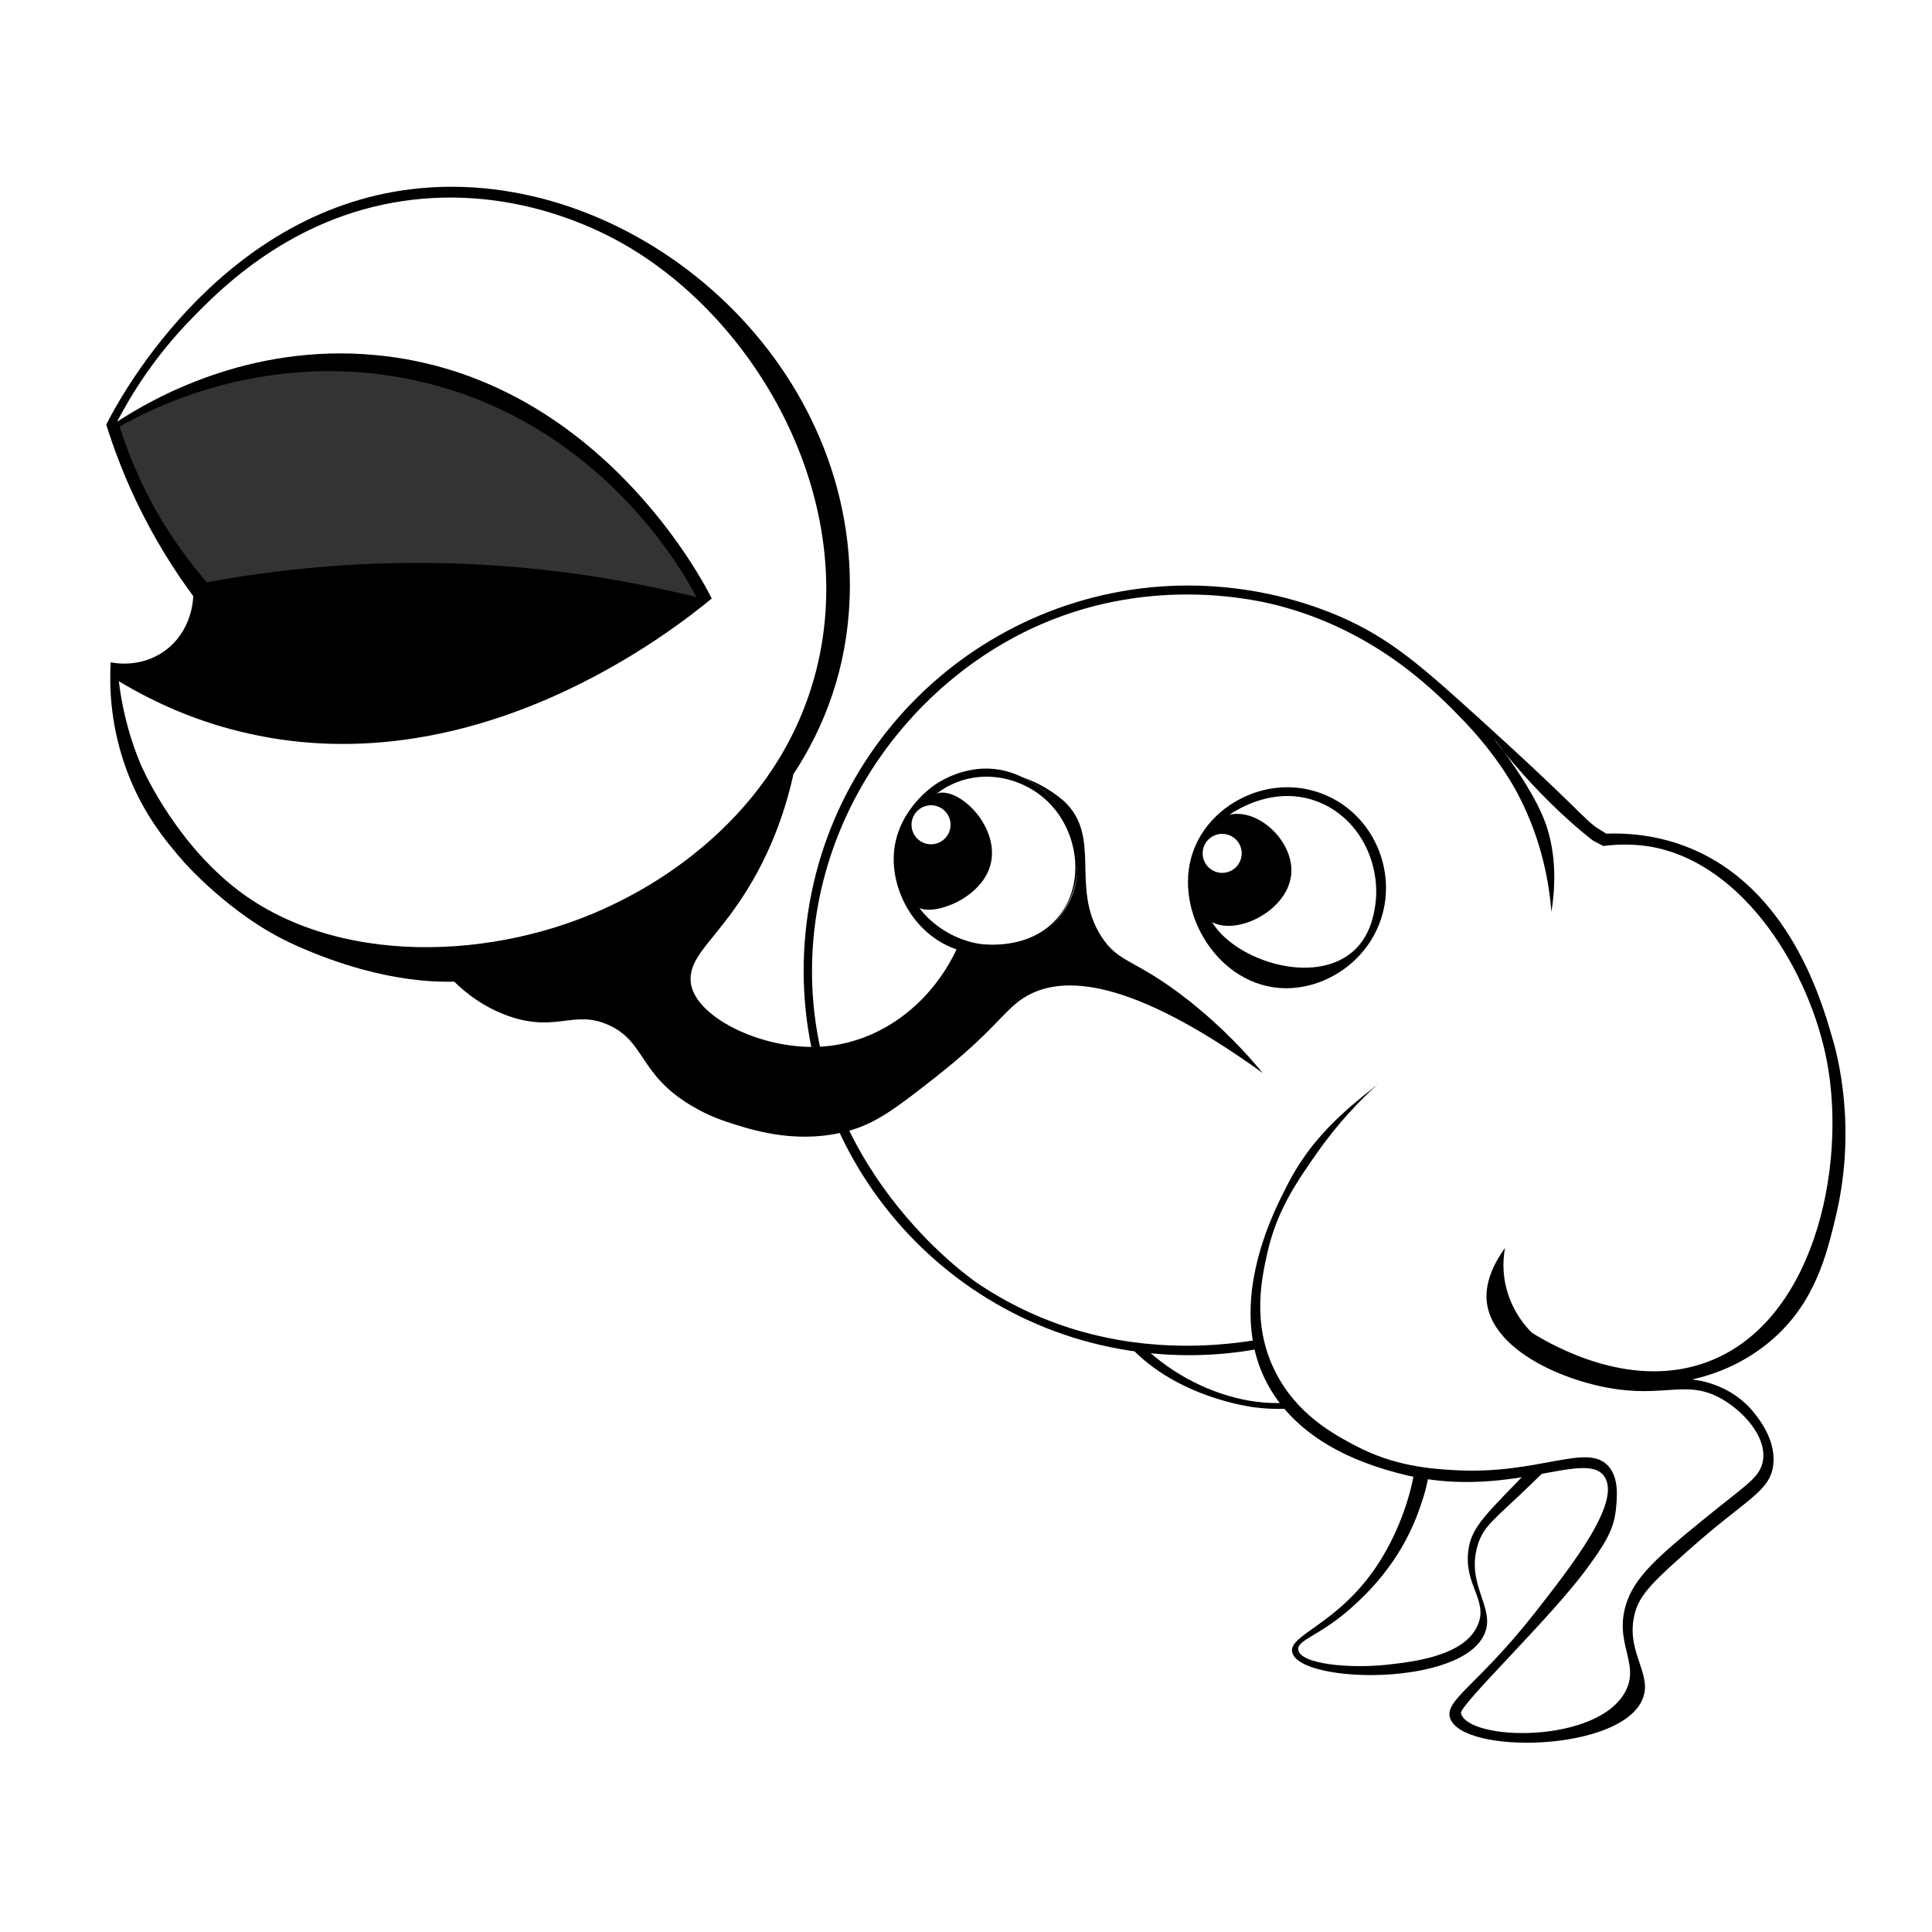
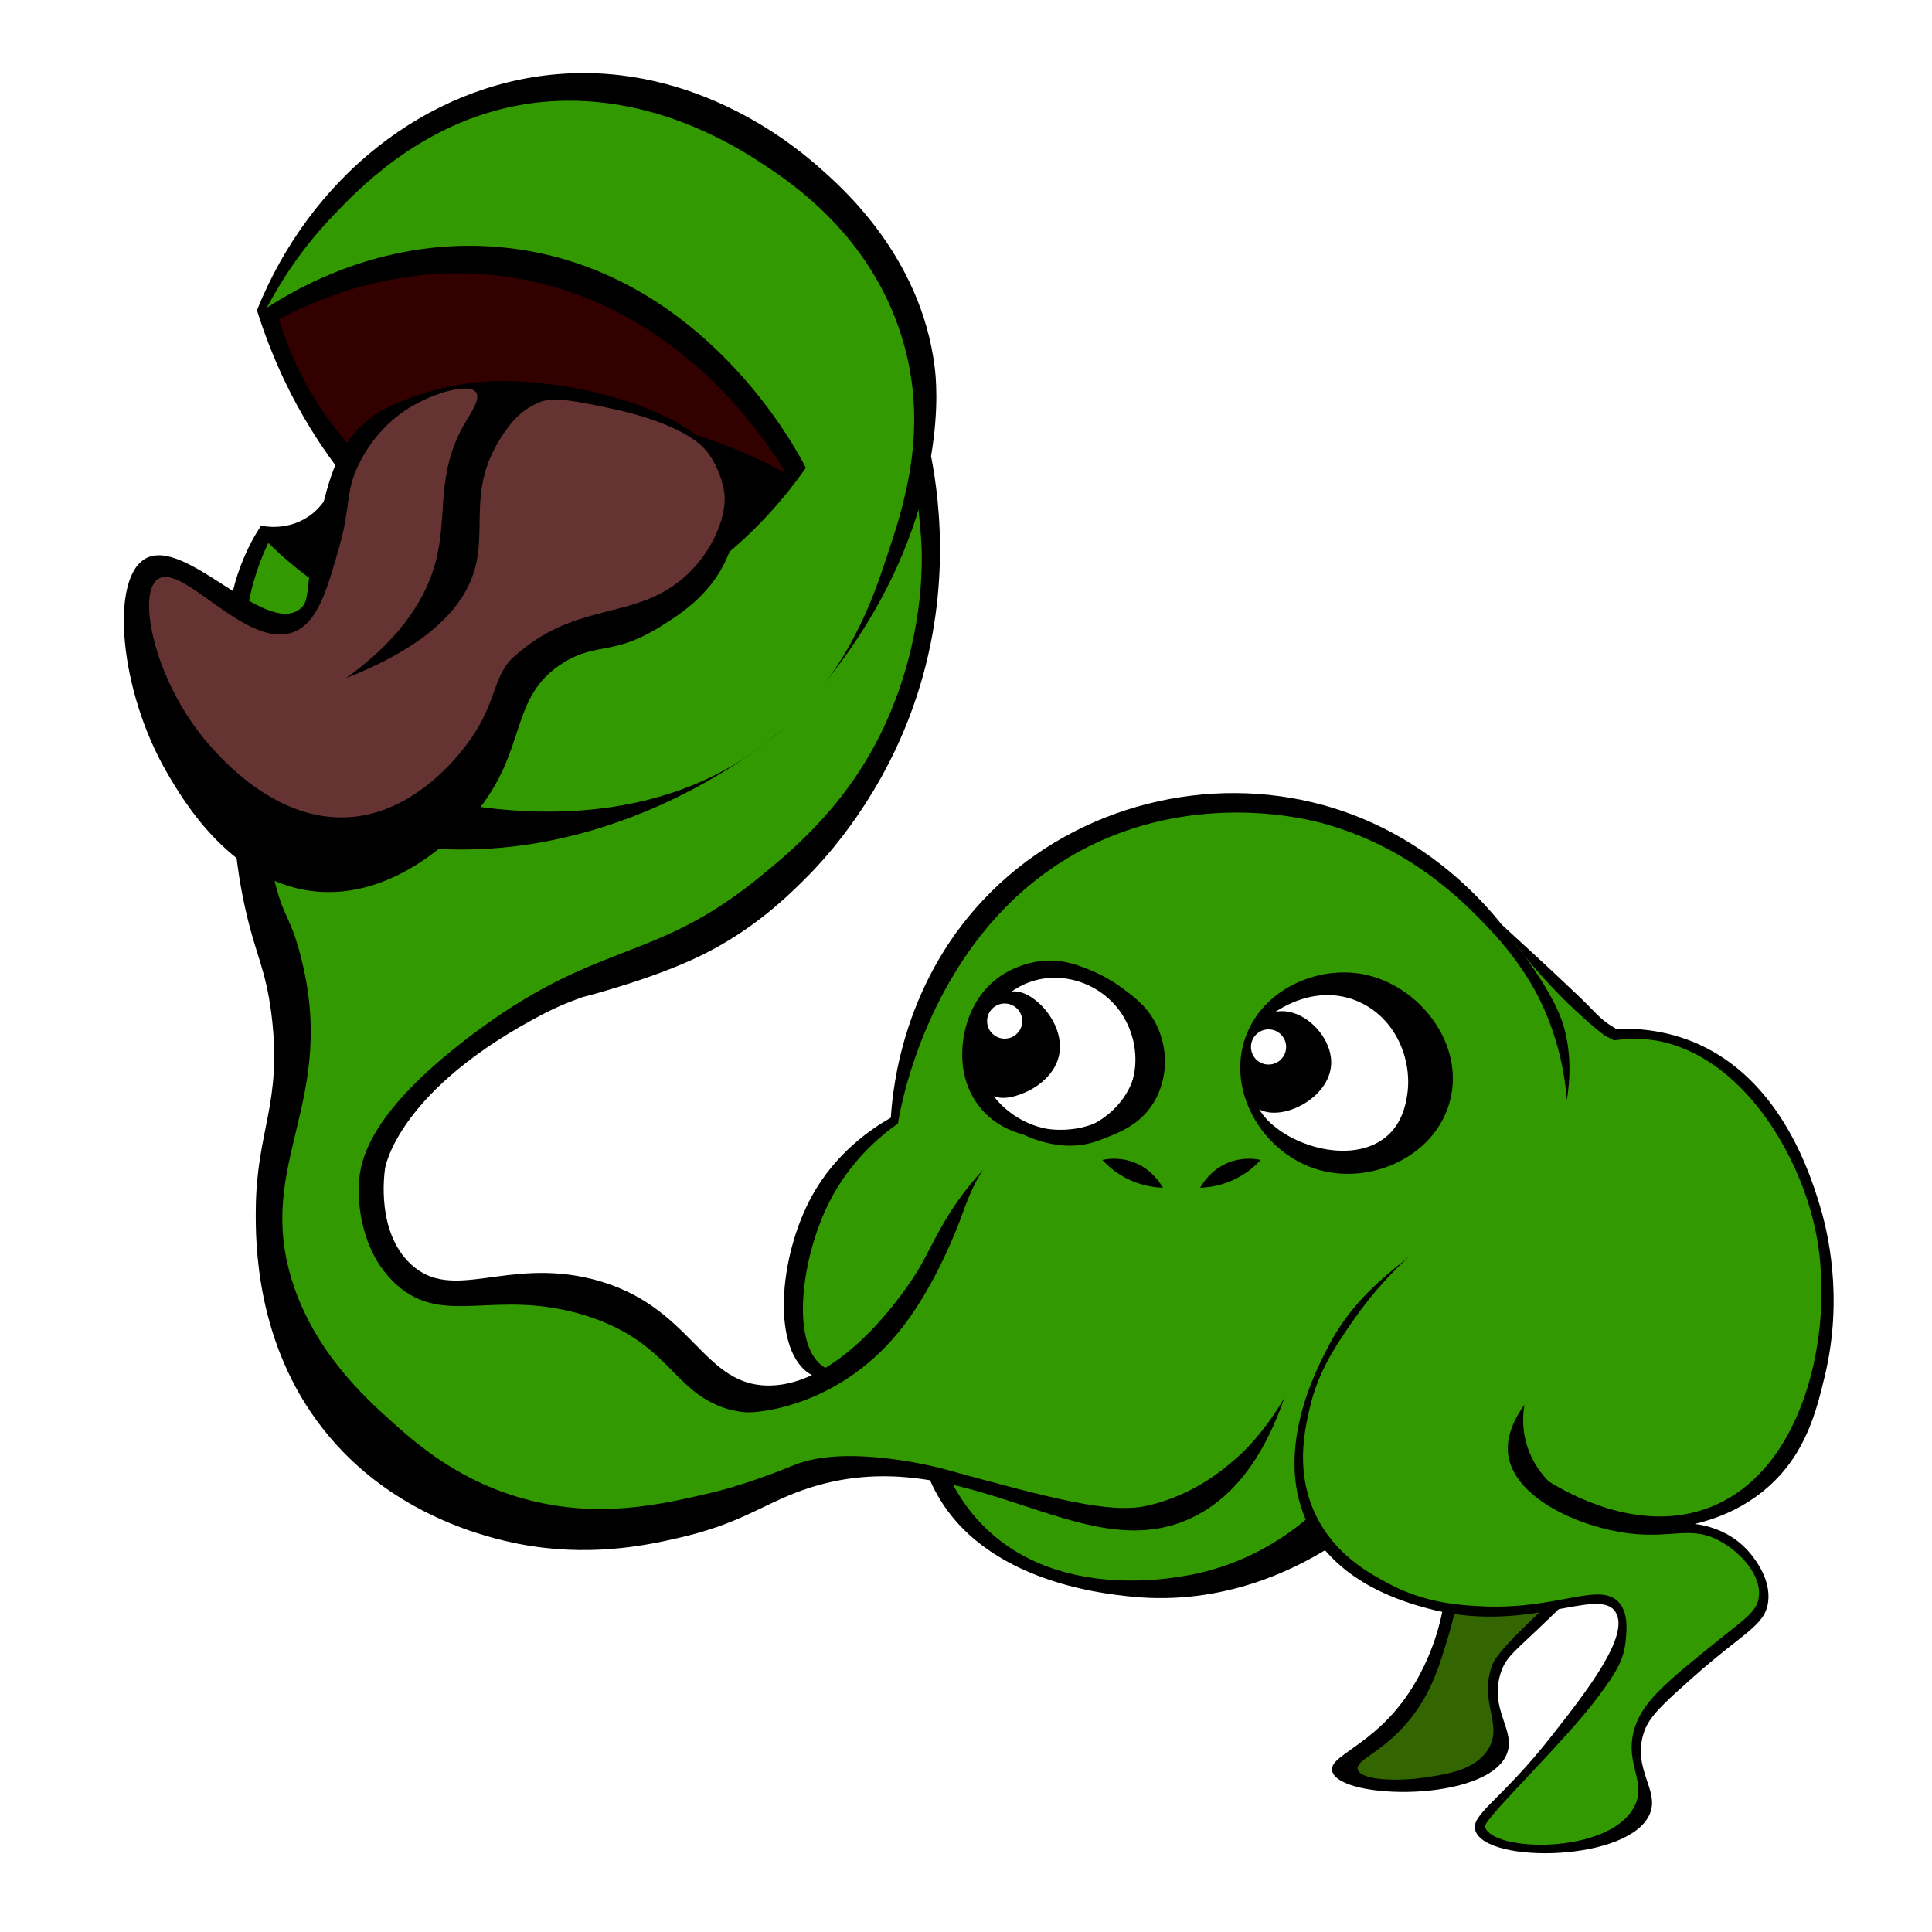
<svg xmlns="http://www.w3.org/2000/svg" version="1.1" id="レイヤー_1" x="0px" y="0px" viewBox="0 0 1000 1000" style="enable-background:new 0 0 1000 1000;" xml:space="preserve">
  <style type="text/css">
	.st0{fill:#FFFFFF;}
- 	.st1{fill:#333333;}
+ 	.st1{fill:#336600;}
+ 	.st2{fill:#339900;}
+ 	.st3{fill:#330000;}
+ 	.st4{fill:#663333;}
</style>
  <g id="background">
    <g id="backgound">
      <rect x="-49.5" y="-49.5" class="st0" width="1099" height="1099" />
      <path d="M1049-49v1098H-49V-49H1049 M1050-50H-50v1100h1100V-50L1050-50z" />
    </g>
  </g>
  <g id="レイヤー_8">
-     <path d="M892,631.5c-34.5,44.5-120.5,42.6-119.7,47c0.3,1.8,13.7-1.8,29.3,4.3c12.4,4.8,30.7,17.3,31.7,33.1   c0.8,11.7-13.1,25.4-40.8,52.3c-19.2,18.6-24.3,21.2-27.5,31.1c-6.6,20.9,9.1,32.5,3.5,46.1c-11.3,27.7-95.2,26.2-99.6,10   c-2.5-9.2,23.1-14.1,43.6-44.7c19.8-29.6,28.6-73.8,12.4-87.7c-14.3-12.3-34.7,10.8-75.9,5.4c-4.3-0.6-53.8-7.7-74.7-46.1   c-21.6-39.6,1.9-86.2,10-102.3c21.5-42.7,57.7-64.3,92.4-85c31-18.4,56.9-27.2,66.8-30.4c42.4-13.5,79.9-25.4,110.1-11.3   C908.8,478.9,929.2,583.6,892,631.5z" />
-     <path class="st0" d="M718.4,861.6c13.4-1.5,39.7-4.5,46.5-20.5c5.5-12.8-7.2-20.5-4.9-38.6c1.6-12.4,9.1-18.6,33.4-43.8   c24.5-25.4,36.6-29.8,36-41c-0.6-11.6-13.2-19.8-19.6-24c-16.6-10.9-34.1-9.9-40.4-9.3c-4.5-2.1-13.6-7-20.7-17.1   c-10.7-15.3-9.3-31.5-8.8-35.9c1,6.3,3.9,19.2,14.1,31.2c5.5,6.4,11.3,10.6,15.7,13.2c6.9-0.8,16.9-2.2,28.9-4.6   c25.6-5.2,47.9-9.6,64-19.8c39.3-24.7,42.1-83,42.3-87.7c1.4-40-17-91.7-57.1-108.3c-7.8-3.2-26.2-9.1-81.8,8.3   c-60.4,18.9-131.3,41.1-171.8,108.8c-12.5,20.8-36.6,61.1-20.9,98.3c14.7,34.7,61.4,60.7,98.7,54.5c22.2-3.6,41.5-18.9,55.5-9   c6.2,4.3,8.3,11.4,10.5,18.7c6,20.4-0.5,38.6-4.4,49c-9.5,25.4-26.6,41.4-33.6,47.7c-16.7,15.1-28.9,17-28,22.3   C673.2,861.4,698.8,863.8,718.4,861.6z" />
+     <path d="M891.8,714c-31.3,40.3-109.3,38.6-108.5,42.6c0.3,1.6,12.4-1.6,26.5,3.9c11.2,4.3,27.8,15.7,28.8,30   c0.7,10.6-11.8,23-37,47.4c-17.4,16.9-22.1,19.3-24.9,28.2c-6,18.9,8.2,29.5,3.2,41.8c-10.2,25.1-86.3,23.8-90.3,9   c-2.3-8.4,20.9-12.7,39.5-40.5c18-26.8,26-66.9,11.3-79.5c-13-11.1-31.5,9.8-68.8,4.9c-3.9-0.5-48.8-7-67.7-41.8   c-19.6-35.9,1.7-78.1,9.1-92.7c19.5-38.7,52.3-58.3,83.8-77.1c28.1-16.7,51.5-24.7,60.6-27.5c38.4-12.2,72.4-23,99.8-10.3   C907,575.7,925.5,670.6,891.8,714z" />
+     <path class="st1" d="M736.9,920.1c12.4-1.8,26.2-3.9,33-14.1c8.7-13-4.4-23.9,2.2-43.4c1.1-3.3,3.3-8.2,30.3-33.3   c25.2-23.3,33.1-28.1,32.6-37.1c-0.6-10.5-11.9-18-17.8-21.8c-15.1-9.9-30.9-9-36.7-8.4c-4.1-1.9-12.3-6.4-18.8-15.5   c-9.7-13.8-8.4-28.6-8-32.5c0.9,5.7,3.6,17.4,12.8,28.3c5,5.8,10.3,9.6,14.3,11.9c6.3-0.7,15.4-2,26.2-4.2   c23.2-4.7,43.4-8.7,58-17.9c35.7-22.4,38.2-75.3,38.3-79.5c1.3-36.3-15.4-83.2-51.8-98.2c-7.1-2.9-23.7-8.3-74.2,7.5   c-54.8,17.2-119,37.3-155.8,98.7c-11.3,18.9-33.2,55.4-18.9,89.1c13.3,31.5,55.7,55,89.5,49.4c20.1-3.3,37.6-17.1,50.4-8.2   c5.6,3.9,7.5,10.4,9.5,17c4.9,16.1,0.4,30.1-4,44.4c-3.6,11.7-8.5,27.5-22,42c-12.8,13.8-24.4,16.8-23.2,21.6   C704.4,921.7,723.9,922,736.9,920.1z" />
  </g>
-   <g id="レイヤー_2">
-     <path d="M765.7,371.9c-29.2-26.4-46.1-41.7-72.9-53.1c-17.9-7.6-37.2-12.6-57.5-14.7C525.9,293,428.1,372.7,417,482.1   c-11.1,109.4,68.6,207.2,178,218.3c28.3,2.9,55.8-0.3,81.2-8.5c13.8,11.6,29.4,21.2,46.3,28.3c0,0,25,10.5,52.4,13.3   c52.9,5.4,118-275.8,107.7-276.6c-27.4-11.2-45.2-21.5-54.9-27.7C820.3,424.7,818.2,419.4,765.7,371.9z" />
-     <path class="st0" d="M662.6,313.7c-10-2.7-64.7-16.3-123.9,9.5c-65.4,28.4-117.6,96.6-118.4,177.7c-1,102.9,81.4,160.4,85.8,163.4   c78.1,52.5,162,25.9,171.8,22.6c10.4,9,55.7,46.1,122.6,43.8c82.8-2.8,83.5-256.8,39-285c-37.1-23.5-66.3-63.2-66.2-63.3   c0,0,0.1,0.1,0.1,0.1c1.8,2,18.4,23.6,25.4,40.6c3,7.2,8.3,23.7,4.2,48.9c-1.1-14.1-4.6-36.5-17.1-60.5   c-2.5-4.8-10.6-19.7-27.6-37.7C745,360,714.3,327.5,662.6,313.7z" />
+   <g id="レイヤー_2_1_">
+     <path d="M777.3,478.6c-11.1-13.9-41.2-47.7-92.1-61.8c-59.4-16.5-126.6-0.3-172,44.6c-45.5,45-51.1,101.1-52.1,117.1   c-10.7,6.1-28.5,18.4-40.6,40.1c-17.9,32.2-21.4,81.8-0.2,93.2c15.2,8.1,41-4.5,63.5-25.7c-4.2,10-17.7,45.1-2.4,80.1   c22.6,51.9,88.6,58.6,104.2,60.2c47.9,4.9,84.9-14.7,100.2-24c2.8-3.7,69.7-13.5,81.8,4.4c82.4-164.5,121-248.2,115.8-251   c-0.1,0-0.1-0.1-0.2-0.1c-24.9-10.2-41-19.5-49.8-25.1c-5.4-3.4-7.9-7-17-15.7C800.8,500.1,787.5,487.9,777.3,478.6z" />
+     <path class="st2" d="M683.7,425.9c-8-2.1-58.5-14.8-112.4,8.6C483,473,465.9,573.9,464.8,581.5c-9.9,7-25,19.9-35.4,40.4   c-15.4,30.2-20.4,76.2-2,86.2c19.4,10.6,56.5-23.8,58.8-25.9c-1.6,5.3-16.9,60,17.2,101.4c40.6,49.1,111.8,32.1,120.5,29.8   c40.8-10.4,64.9-38,73.7-49.1c9.4,8.2,186.8-193.1,146.5-218.7c-33.6-21.3-60.1-57.3-60-57.4l0.1,0.1c1.6,1.8,16.7,21.4,23,36.8   c2.7,6.5,7.5,21.5,3.8,44.3c-1-12.8-4.2-33.1-15.5-54.9c-2.3-4.3-9.6-17.9-25.1-34.2C758.5,467.8,730.6,438.4,683.7,425.9z" />
+   </g>
+   <g id="レイヤー_3">
+     <path d="M944.5,712.3c-4.3,17.8-9.6,40-29.5,57.5c-13.8,12.1-28.9,16.9-37.9,19c3.1,0.3,18.6,2.3,29.3,15.8   c2.6,3.3,10.2,13.1,8.8,24.5c-1.6,12.5-12.8,15.7-39.5,39.6c-14.8,13.2-22.3,19.9-24.9,28.2c-6,18.9,8.2,29.5,3.2,41.8   c-10.1,24.9-84.3,26.2-90.3,9c-2.9-8.5,12.9-15.3,39.5-49.3c17.7-22.5,40.7-51.9,33-64c-8.7-13.8-46.2,12-97.3-1.9   c-11-3-45.3-12.3-61-41.8c-20.4-38.4,4.8-84.3,9.1-92.7c15-29.7,38.2-45.4,83.8-77.1c5.6-3.9,10.3-6.8,14.5-9.2   c3.8-2.2,7.1-4,10.1-5.7c9.1-5,15.3-7.9,17.1-8.9c11.1-5.8,29.8-22.1,30.2-43c0.1-4.2-0.5-12-6.1-21.6c9.2-0.3,23.5,0.3,39.1,6.5   c46.9,18.8,62.3,71.4,67.3,88.6C945.2,635.8,954.6,670.4,944.5,712.3z" />
+     <path class="st2" d="M835.4,538.5c-1.7-0.9-3.4-1.8-5.1-2.7c-3,35.2-15.2,51.7-25.8,60.3c-15.4,12.5-32.7,12.4-55,31.9   c-9.4,8.3-15.8,16.5-19.6,21.9c-8,7.2-18.7,18.1-29.1,33c-9.2,13.3-18.5,26.6-23,46.4c-2.6,11.4-7.4,32.7,3.2,54.8   c10.2,21.2,28.7,30.7,37.8,35.6c18.4,9.8,35.5,11,46.1,11.6c40.4,2.6,63.2-13.3,73.2-1.7c4.8,5.6,3.9,14.3,3.3,20.1   c-1,9.8-5.3,16.5-13.8,28c-17,23.2-60,64.1-59,67.8c3.6,13.2,63.8,14.5,77.1-10c7.5-13.7-6.3-23.3,1.1-43.1   c4.8-12.9,17.4-23.1,42.7-43.5c13.8-11.2,20.1-14.8,20.9-22.6c1.2-11.2-9.4-22.4-19-28c-15.7-9.3-25.4-1.7-48.8-4.7   c-24.6-3.2-57.7-17.5-61.8-39.6c-0.8-4.7-1.1-13.9,8.3-27c-0.7,3.9-1.6,11.6,1.1,20.6c3,10.1,8.7,16.5,11.6,19.3   c10.6,6.5,45.1,25.9,79.8,14.5c52.3-17.2,68.1-91.9,58.6-142c-7.9-41.6-38.5-92.9-82.9-100.8C848.5,537.2,840.8,537.7,835.4,538.5z   " />
  </g>
  <g id="レイヤー_4">
    <g id="レイヤー_5">
      <g id="レイヤー_7">
-         <path d="M557.4,453.7c-4.1,24.8-27.7,43-53.2,39.8c-27.7-3.5-43.7-30.4-41.4-53.2c2.2-21.4,20-33.4,21.7-34.5     c3.5-2.3,16.7-10.2,32.8-7.4C539.5,402.2,562.1,425.5,557.4,453.7z" />
-         <path class="st0" d="M548.1,474.2c-14.8,18.5-40.5,14.5-41.9,14.2c-18.8-3.3-38-19.2-38.9-41.6c-0.7-17.5,10-33.9,26-41.1     c18.1-8.1,38.4-2.1,50.4,10.6C558.3,431.7,561.5,457.4,548.1,474.2z" />
-         <path d="M513.1,445.6c-2.5,14.2-17.1,21-18.8,21.8c-3.4,1.5-13.8,6.1-21.1,1.4c-8.7-5.7-8.6-21.6-5.9-31.5c0-0.2,0.1-0.3,0.1-0.4     c1.8-6.3,8.6-24.3,18.1-26.4C496.7,407.8,516.3,427,513.1,445.6z" />
-         <circle class="st0" cx="481.9" cy="426.9" r="10.1" />
+         <path d="M588.4,552.8c-5,23.6-28.4,36.6-48.2,36c-3-0.1-21.5-0.9-33.4-16.2c-10.1-12.9-8.9-27.6-8.5-32     c0.5-5.7,3.1-24.2,19.8-35.6c2-1.3,16.4-10.8,34-6.9C573.9,502.9,594,526.7,588.4,552.8z" />
+         <path class="st0" d="M580,571.4c-13.4,16.8-36.7,13.1-37.9,12.9c-17-3-34.5-17.4-35.3-37.7c-0.6-15.8,9-30.8,23.5-37.2     c16.4-7.3,34.8-1.9,45.7,9.6C589.3,532.8,592.1,556.2,580,571.4z" />
+         <path d="M548.3,545.4c-2.2,12.9-15.5,19.1-17,19.7c-3.1,1.4-12.5,5.6-19.2,1.2c-7.9-5.1-7.8-19.6-5.3-28.6c0-0.2,0.1-0.3,0.1-0.4     c1.6-5.7,7.8-22,16.4-24C533.4,511.1,551.2,528.6,548.3,545.4z" />
+         <ellipse transform="matrix(0.9239 -0.3827 0.3827 0.9239 -162.6656 239.2252)" class="st0" cx="520" cy="528.5" rx="9.1" ry="9.1" />
      </g>
      <g id="レイヤー_6">
-         <path d="M714.9,475.4c-8,24.7-33.5,39.3-56.5,35.5c-32.2-5.2-53.3-45.2-38.9-74.8c10.8-22.3,40-35.7,66.3-24.7     C710.8,421.9,723,450.4,714.9,475.4z" />
-         <path class="st0" d="M711.7,469.4c-0.7,4.2-2.5,15.5-11.7,23.3c-20.3,17.3-59.5,4.6-72-14.4c-0.2-0.4-0.4-0.7-0.7-1.1     c-3.3-5.3-14.1-24.3-6.7-39.3c0,0,0.4-0.9,1.1-1.9c7.6-12.7,36.3-33.2,64.1-19.4C706.6,427,714.8,450.7,711.7,469.4z" />
+         <path d="M750.3,570.6c-8,28.5-42.1,43.7-70.3,34.1c-27.2-9.3-45.2-40.5-35.3-67.9c8.8-24.6,36.6-36.8,60.1-32.7     C734.3,509.3,758.8,540.4,750.3,570.6z" />
+         <path class="st0" d="M728.3,567.1c-0.6,3.8-2.3,14.1-10.6,21.1c-18.4,15.7-54,4.2-65.3-13c-0.2-0.3-0.4-0.6-0.6-1     c-3-4.8-12.8-22.1-6.1-35.7c0,0,0.4-0.8,1-1.7c6.9-11.5,32.9-30.1,58.1-17.6C723.7,528.6,731.1,550.1,728.3,567.1z" />
      </g>
-       <path d="M668.4,451.7c-1.1,19.2-27.7,32.7-41,25.6c-9.7-5.2-10.3-20.4-10.4-22.5c-0.5-12.7,6.1-30.5,19.7-33.2    C651.8,418.6,669.3,435.5,668.4,451.7z" />
-       <circle class="st0" cx="632.6" cy="441.7" r="10.1" />
+       <path d="M689,551c-1,17.4-25.1,29.6-37.2,23.2c-8.8-4.7-9.3-18.5-9.4-20.4c-0.4-11.5,5.5-27.6,17.8-30.1    C674,520.9,689.8,536.3,689,551z" />
+       <circle class="st0" cx="656.6" cy="541.9" r="9.1" />
    </g>
  </g>
-   <path d="M529.5,402.4c4.5,2.2,14.3,8,21.2,19.6c5.9,10,6.8,19.3,7,22c0.6,8.3-1.2,14.6-1.6,16c-4.3,14.5-15.2,22.3-17.3,23.8  c-18.6,12.9-40.1,5.6-42.4,4.8c-13.6,31.2-41.6,51.7-72.3,53.2c-30.7,1.5-65.3-16-66.6-33.8c-0.8-11.7,9.2-18.7,22.9-37.9  c18-25.3,26.1-50.7,30.2-69c-16.9-0.7-57,0.1-99.2,24.1c-47.9,27.3-69.3,67.9-76.3,82.9c5.9,5.8,15.7,13.7,29.3,18.2  c24,7.9,32.8-3.7,50.5,4.2c19.3,8.6,15.6,25.4,42.8,41.7c9.1,5.5,16.9,8,22.3,9.7c11.4,3.6,34.2,10.5,59.7,3.3  c13.5-3.8,23.7-11.3,43.2-26.6c33.9-26.5,36.8-36.6,49.1-43.4c18.1-9.8,52-10,121.6,40.2c-7.7-9.3-20.3-23.3-38.4-37.6  c-27.8-21.9-35.8-18.7-45.1-33c-16.5-25.5,0.8-51.9-19.8-70.5C542.8,407.9,535,404.3,529.5,402.4z" />
-   <g id="レイヤー_3">
-     <path d="M950.2,629.6c-4.7,19.7-10.6,44.2-32.6,63.5c-15.3,13.4-31.8,18.7-41.8,20.9c3.4,0.4,20.5,2.5,32.3,17.5   c2.9,3.7,11.3,14.4,9.7,27c-1.8,13.7-14.1,17.4-43.6,43.7c-16.3,14.5-24.6,22-27.5,31.1c-6.6,20.9,9.1,32.5,3.5,46.1   c-11.1,27.4-93,28.9-99.6,10c-3.2-9.4,14.2-16.9,43.6-54.3c19.5-24.9,44.8-57.2,36.4-70.6c-9.6-15.2-50.9,13.2-107.3-2.1   c-12.1-3.3-49.9-13.5-67.3-46.1c-22.6-42.3,5.3-93,10-102.3c16.5-32.8,42.1-50,92.4-85c6.1-4.3,11.3-7.5,15.9-10.2   c4.2-2.4,7.8-4.4,11.1-6.2c10.1-5.5,16.8-8.8,18.9-9.8c12.2-6.3,32.8-24.4,33.3-47.5c0.1-4.6-0.5-13.3-6.7-23.8   c10.1-0.4,25.9,0.3,43.1,7.2c51.8,20.7,68.7,78.8,74.2,97.8C950.9,545.3,961.3,583.4,950.2,629.6z" />
-     <path class="st0" d="M829.9,437.9c-1.9-1-3.8-2-5.7-2.9c-3.3,38.8-16.8,57.1-28.5,66.5c-17,13.8-36,13.7-60.7,35.2   c-10.4,9.1-17.4,18.2-21.6,24.2c-8.8,8-20.7,20-32.1,36.4c-10.2,14.6-20.4,29.3-25.3,51.1c-2.8,12.5-8.2,36.1,3.5,60.4   c11.2,23.4,31.6,33.9,41.7,39.3c20.3,10.8,39.2,12.1,50.8,12.8c44.5,2.8,69.7-14.7,80.7-1.8c5.3,6.2,4.3,15.8,3.7,22.1   c-1.1,10.8-5.9,18.2-15.2,30.9c-18.8,25.6-66.1,70.7-65,74.7c3.9,14.5,70.4,15.9,85-11.1c8.2-15.1-6.9-25.7,1.2-47.5   c5.3-14.2,19.2-25.5,47.1-48c15.3-12.3,22.1-16.3,23.1-24.9c1.4-12.3-10.4-24.7-20.9-30.9c-17.3-10.2-28.1-1.9-53.8-5.2   c-27.2-3.6-63.7-19.3-68.1-43.6c-0.9-5.1-1.2-15.3,9.2-29.7c-0.8,4.3-1.8,12.8,1.2,22.7c3.3,11.1,9.6,18.2,12.8,21.3   c11.7,7.2,49.7,28.6,88,16c57.7-19,75.1-101.4,64.6-156.6c-8.7-45.9-42.4-102.5-91.4-111.1C844.3,436.6,835.8,437.1,829.9,437.9z" />
+   <g id="レイヤー_10">
+     <path d="M552.1,498.1c6.3,2.7,21.3,10.1,30.3,25.9c2.3,4,5.9,10.6,6.3,20c0.1,2.4,0.1,8.5-2.6,15.6c-5,13.2-15.6,19.6-18.8,21.5   c-10.2,6.1-20.1,6.4-25.8,6.6c-5.1,0.2-9.3-0.3-12.3-0.7c-5.2,4-12.7,10.3-20.7,18.9c-19.2,20.7-25.3,38.2-33.3,51.5   c-1.5,2.5-35.2,57.8-75.3,59.7c-36.9,1.7-40.6-41.9-93.6-55.1c-44.6-11.1-72,12.5-93.7-7.7c-17.7-16.6-13.8-45.8-13.3-49.5   c0,0,6.1-41.1,83.7-80.9c9.3-4.7,18.6-7.8,18.6-7.8c2.5-0.7,6.2-1.6,10.5-2.9c8.7-2.6,32.3-9.4,52.3-19.4   c25.2-12.6,42-28.7,51-37.6c9-8.8,37.3-38,55.3-85.1c22.4-58.6,15.9-111,11.2-135.1c-5.3,17.1-31.8,96-112.7,137.9   c-75.6,39.2-169.5,31-243.8-20.2c-8.7,50.5-4.5,89,1.3,115.5c5.6,25.5,10.8,31.6,13.9,56.6c5.5,45.4-7.8,59.1-8.2,99.8   c-0.2,17.4-0.1,69.7,34.8,114C203,785.3,254.8,796.3,268,799c35.9,7.1,65.5,1.1,82-2.7c33.4-7.5,44-17.4,65.4-25   c84-29.6,144.6,43.7,203.5,13.3c14.3-7.4,33.6-23.5,46.8-63.9C615.9,614.5,601,573.5,602.3,564c0.1-0.5,0.2-4.8,0.6-10.6   c0.3-4.3,0.4-13-4.1-22.5c-4.4-9.2-10.9-14.3-17.7-19.3C575.6,507.5,566,501.5,552.1,498.1z" />
+     <path class="st2" d="M153,326.6c58.4,46,137.9,54.4,203.1,21.6c70.4-35.4,111.7-112.7,102.5-192.8c4.1,19.1,7.9,39.6,11.1,61.3   c3.1,21.4,5.4,41.7,7,61c1.3,16,0.7,53.9-17.5,94.9c-18.5,41.9-47.5,66.2-65.7,81.1c-56.3,46-83.5,31.8-150.8,83.1   c-50.5,38.5-56.3,62.6-57,76.3c-0.2,2.8-1.4,33.2,19.6,51.9c24.8,22.2,51,1.5,97.4,15.8c39.6,12.3,44.5,34.7,65.7,45.2   c3.4,1.7,6.1,2.7,8.6,3.4c0,0,4.4,1.3,9.2,1.6c5.5,0.4,49.2-2.5,81.6-44.9c17.1-22.4,28.2-51.9,29.7-56.1   c3.9-10.6,11.2-33.1,31.2-42.8c0.2-0.1,0.3-0.1,0.4-0.2c16.7,7.9,29,6.1,34,5c3.3-0.8,6-1.8,8-2.6c8.3-3.2,17.3-6.8,24-15.7   c5.6-7.4,7.2-15.4,7.7-20.3c48.4,22.4,79.1,68.4,77.8,116c-1.4,48.2-35.2,80.3-38.3,83.2c-6.9,6.3-23.4,21.2-48.8,26.8   c-19.1,4.2-48.2-3.5-105.5-19.2c0,0-49.1-13.4-77.2-1.8c-2.5,1-13.4,5.6-29,10.5c-4.8,1.5-10.3,3-16.8,4.5   c-23.1,5.3-54.2,12.4-90.6,3.2c-35.9-9-58.8-29.2-72.1-41.2s-39.7-35.8-51.2-72.7c-19.1-61.6,24.4-92.5,4.3-168.7   c-5.4-20.5-8.6-18.5-13.5-39C129.7,404.3,141.1,358.1,153,326.6z" />
  </g>
  <g id="レイヤー_9">
-     <path d="M439.9,303.1c-0.3,145.4-164.2,203.9-205,205c-32.7,0.8-64-11-78.7-17.4c-0.8-0.3-1.5-0.6-2.1-0.9c0,0-2.6-1.2-5.1-2.4   c-30.2-14.4-53.7-41.1-53.7-41.1c-8.8-10.1-22.7-26.2-31.2-51.8c-7.1-21.3-7.5-40.1-6.8-51.7c2.3,0.5,15.6,2.9,27.8-5.8   c14.2-10.1,14.9-26.6,14.9-28.5c-9.5-12.8-19.9-29.1-29.3-48.7c-6.9-14.4-11.9-28-15.7-40c4.3-8.7,56.2-110.2,158.9-122   C323.4,85.1,440.1,180.2,439.9,303.1z" />
-     <path class="st0" d="M208.9,104c51.5-7.5,92.7,11,109.1,19.7c75.3,40,130.8,140.7,101.9,232.3c-23,73.1-88.3,105.2-101.6,111.7   c-61.2,30.1-146,33-198-9.2c-31.8-25.8-47.4-62.7-47.4-62.7c-7.2-17.1-10.1-32.5-11.4-43.2c18.6,11.2,40.9,21.2,66.8,27   c119,27,220.7-53.9,240.1-69.8c-3.6-7.4-58.8-115.1-173.8-126c-66.2-6.3-116.4,23-134,34.5c7.1-13.7,19.2-33.6,38.8-53.6   C113.7,150,150.3,112.5,208.9,104z" />
-     <path class="st1" d="M61.9,220.8c14.7-8.4,76.5-41.3,154.8-23.5c94.8,21.5,137.7,100.1,143.8,111.8c-32.1-8-72.3-15.2-118.8-17.2   c-53.2-2.3-99,2.9-134.6,9.5c-8.2-9.4-17.6-21.8-26.4-37.2C71.7,248.1,65.8,233.1,61.9,220.8z" />
+     <path d="M481.9,236.2c-14.1,83.9-73.7,137.9-78,142.3c0,0-74.5,66.3-177.1,60.9c-25.5-1.4-42.2-8.9-46.4-10.9   c-27.6-13-41.9-33.6-44.8-38c-16.7-25-18-49.9-18-59.3c-0.1-29.9,12.3-51.2,17.5-59.1c2.1,0.4,14.1,2.7,25.2-5.2   c12.9-9.2,13.5-24.2,13.5-25.8c-8.6-11.6-18.1-26.3-26.6-44.2c-6.2-13.1-10.8-25.4-14.2-36.3C160.5,92,220.6,44.1,288.4,38.4   c73.3-6.2,125.6,39.5,135.3,48c12,10.5,53,46.3,60.1,103.7C484.3,194.1,486.2,210.7,481.9,236.2z" />
+     <path class="st2" d="M262.6,55.7C328.4,40.8,382.3,76.7,395,85c14.4,9.5,55,36.3,71.5,88.6c15,47.4,1.4,88-7.7,115.2   c-7.2,21.7-20,59.2-54.9,89.7c-74,64.7-177,36.1-198.1,30.3c-27.7-7.7-55-15.7-69.7-41.8c-20.5-36.4-0.5-79.3,2.8-86   c14.5,14.4,46.8,41.8,94.3,49.2c67.9,10.6,139-24.1,183.9-88c-3.3-6.7-53.4-104.4-157.5-114.2c-60-5.7-105.5,20.9-121.5,31.3   c6.9-13,17.9-30.8,35.2-48.6C185.7,97.7,216,66.3,262.6,55.7z" />
+     <path class="st3" d="M144.4,165.3c17.4-9.4,59.6-28.9,113.7-22.6C352.7,153.9,401,235,406.7,245c-5.8-3.2-14-7.4-23.9-11.6   c-41.1-17.3-77.2-19.3-92.8-19.5c-47.4-0.7-84.3,12.5-104.6,21.5c-7.8-8.1-17.2-19.4-25.7-34.3   C152.1,187.7,147.4,175.3,144.4,165.3z" />
+     <path d="M213.2,205.6c2.1-0.8,22.4-8.5,47.3-8.4c36.9,0.1,110.8,15,120.5,56.4c3.3,14.3-1.9,27.9-3.6,32.4   c-7.9,20.7-24.5,31.4-35.4,38.2c-24.9,15.5-32.8,8-50.2,18.7C263,360.7,273.6,388,246,421.1c-4.6,5.5-37.1,43.3-80.5,40.5   c-44.8-3-70.8-47.4-78.9-61.4c-24.8-42.3-30-101-11.1-111.2c20.5-11.1,61.1,39.6,79.4,26.5c6.1-4.4,2.7-10.6,8.9-39.2   c5.5-25.5,9.7-43.9,24.8-57.3C195.9,212.3,203.3,209.4,213.2,205.6z" />
+     <path class="st4" d="M212.1,210.9c12.7-7.7,30.7-12.8,34.3-7.8c2.4,3.3-2.3,10-5.3,15.1c-16.1,27.1-9,48-15.7,72.9   c-4.3,15.9-15.3,37.6-46.3,59.9c48-18.9,62.4-40.7,66.8-57c5.6-20.8-3-40.5,12.3-65.7c3.6-5.9,9.6-15.5,21-20.1   c7.5-3,18.6-0.7,40.5,4c5.5,1.2,32.6,7.6,44.3,19.4c1.1,1.1,2,2.2,2.9,3.4c0,0,6.3,8.4,8,20.1c1.5,10.5-5.1,30.4-21.6,44.4   c-24.5,20.7-52,12.5-82,36c-4.1,3.2-6.8,5.7-7.9,7c-8.6,10.6-7.3,23.7-21.9,42.9c-4.5,5.9-25.6,33.6-57.8,37.3   c-37.2,4.2-65.5-26.3-73.3-34.8c-29.8-32.2-40.2-80.5-28.6-88.2c13.1-8.7,47.1,38.4,71.4,26.9c11.6-5.5,16.3-22.1,22.4-43.5   c6.4-22.5,2.7-28.8,11-44.5C189.8,232.3,197.6,219.8,212.1,210.9z" />
  </g>
+   <path d="M601.9,614.8c-1.2-2.1-5.2-8.9-13.8-12.7c-7.9-3.4-15-2.3-17.5-1.7c2.4,2.6,6.1,6.1,11.3,8.9  C590,613.8,597.7,614.6,601.9,614.8z" />
+   <path d="M621.2,614.8c1.2-2.1,5.2-8.9,13.8-12.7c7.9-3.4,15-2.3,17.5-1.7c-2.4,2.6-6.1,6.1-11.3,8.9  C633.1,613.8,625.4,614.6,621.2,614.8z" />
</svg>
